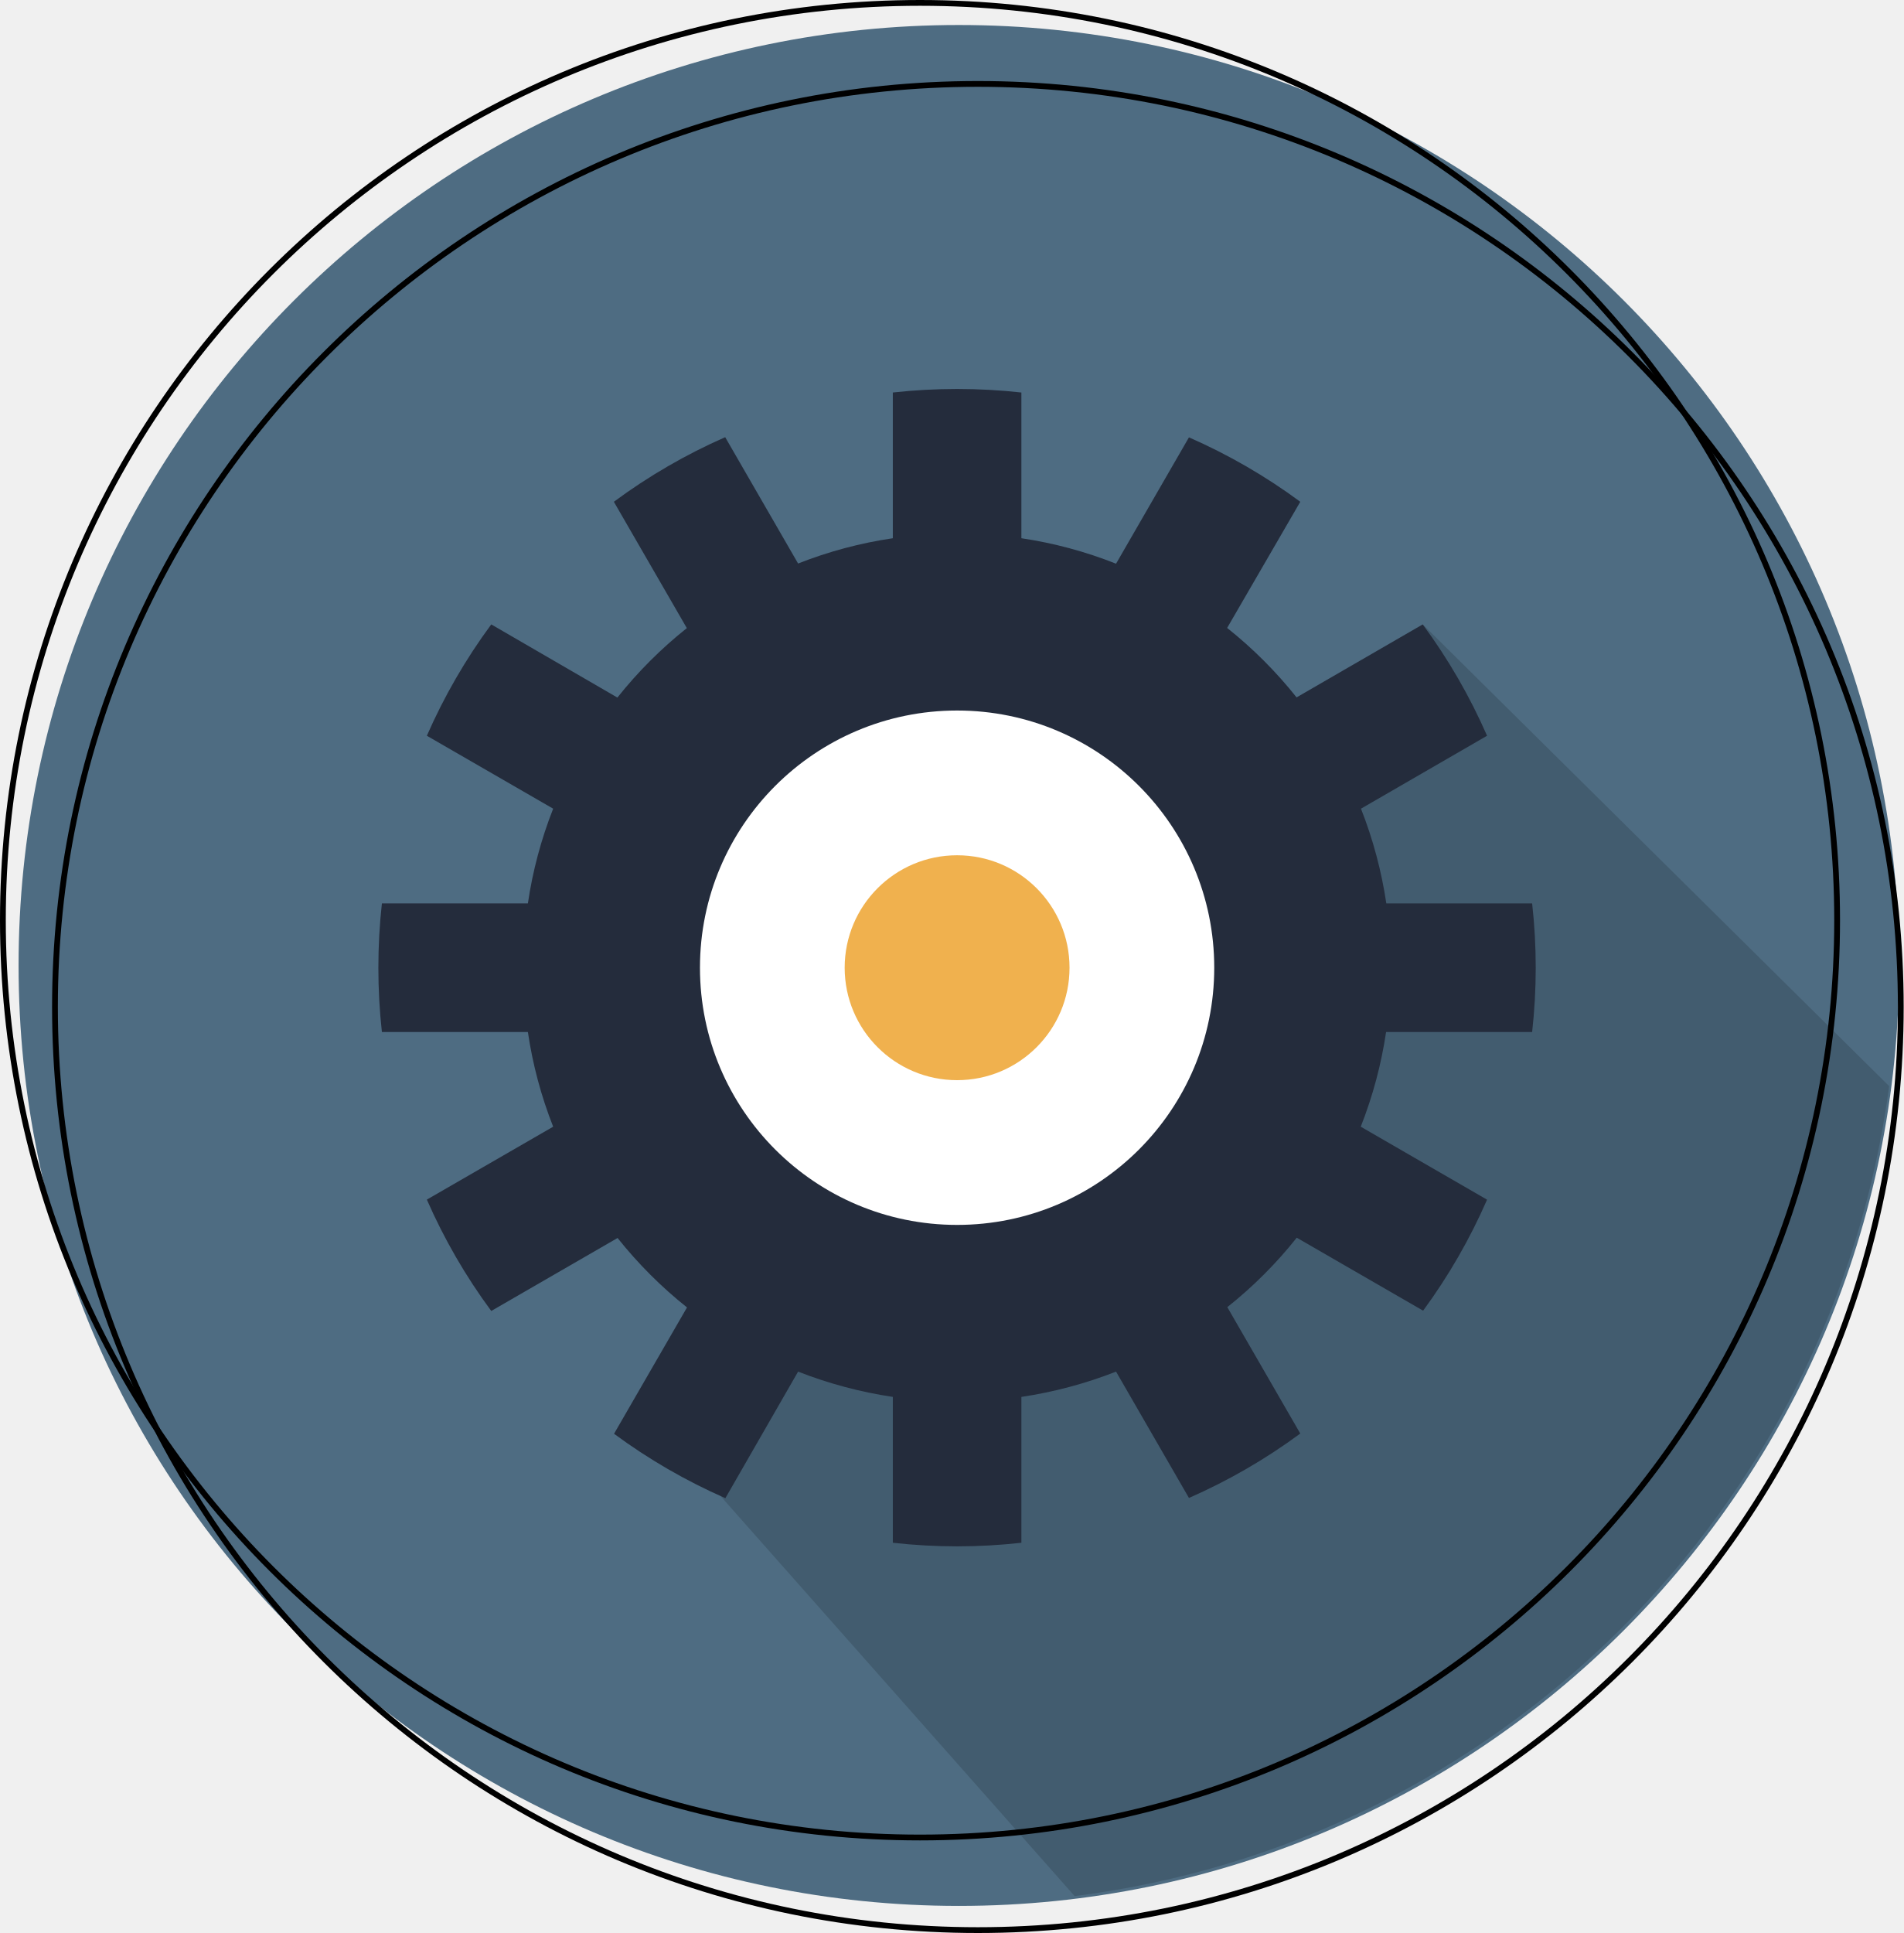
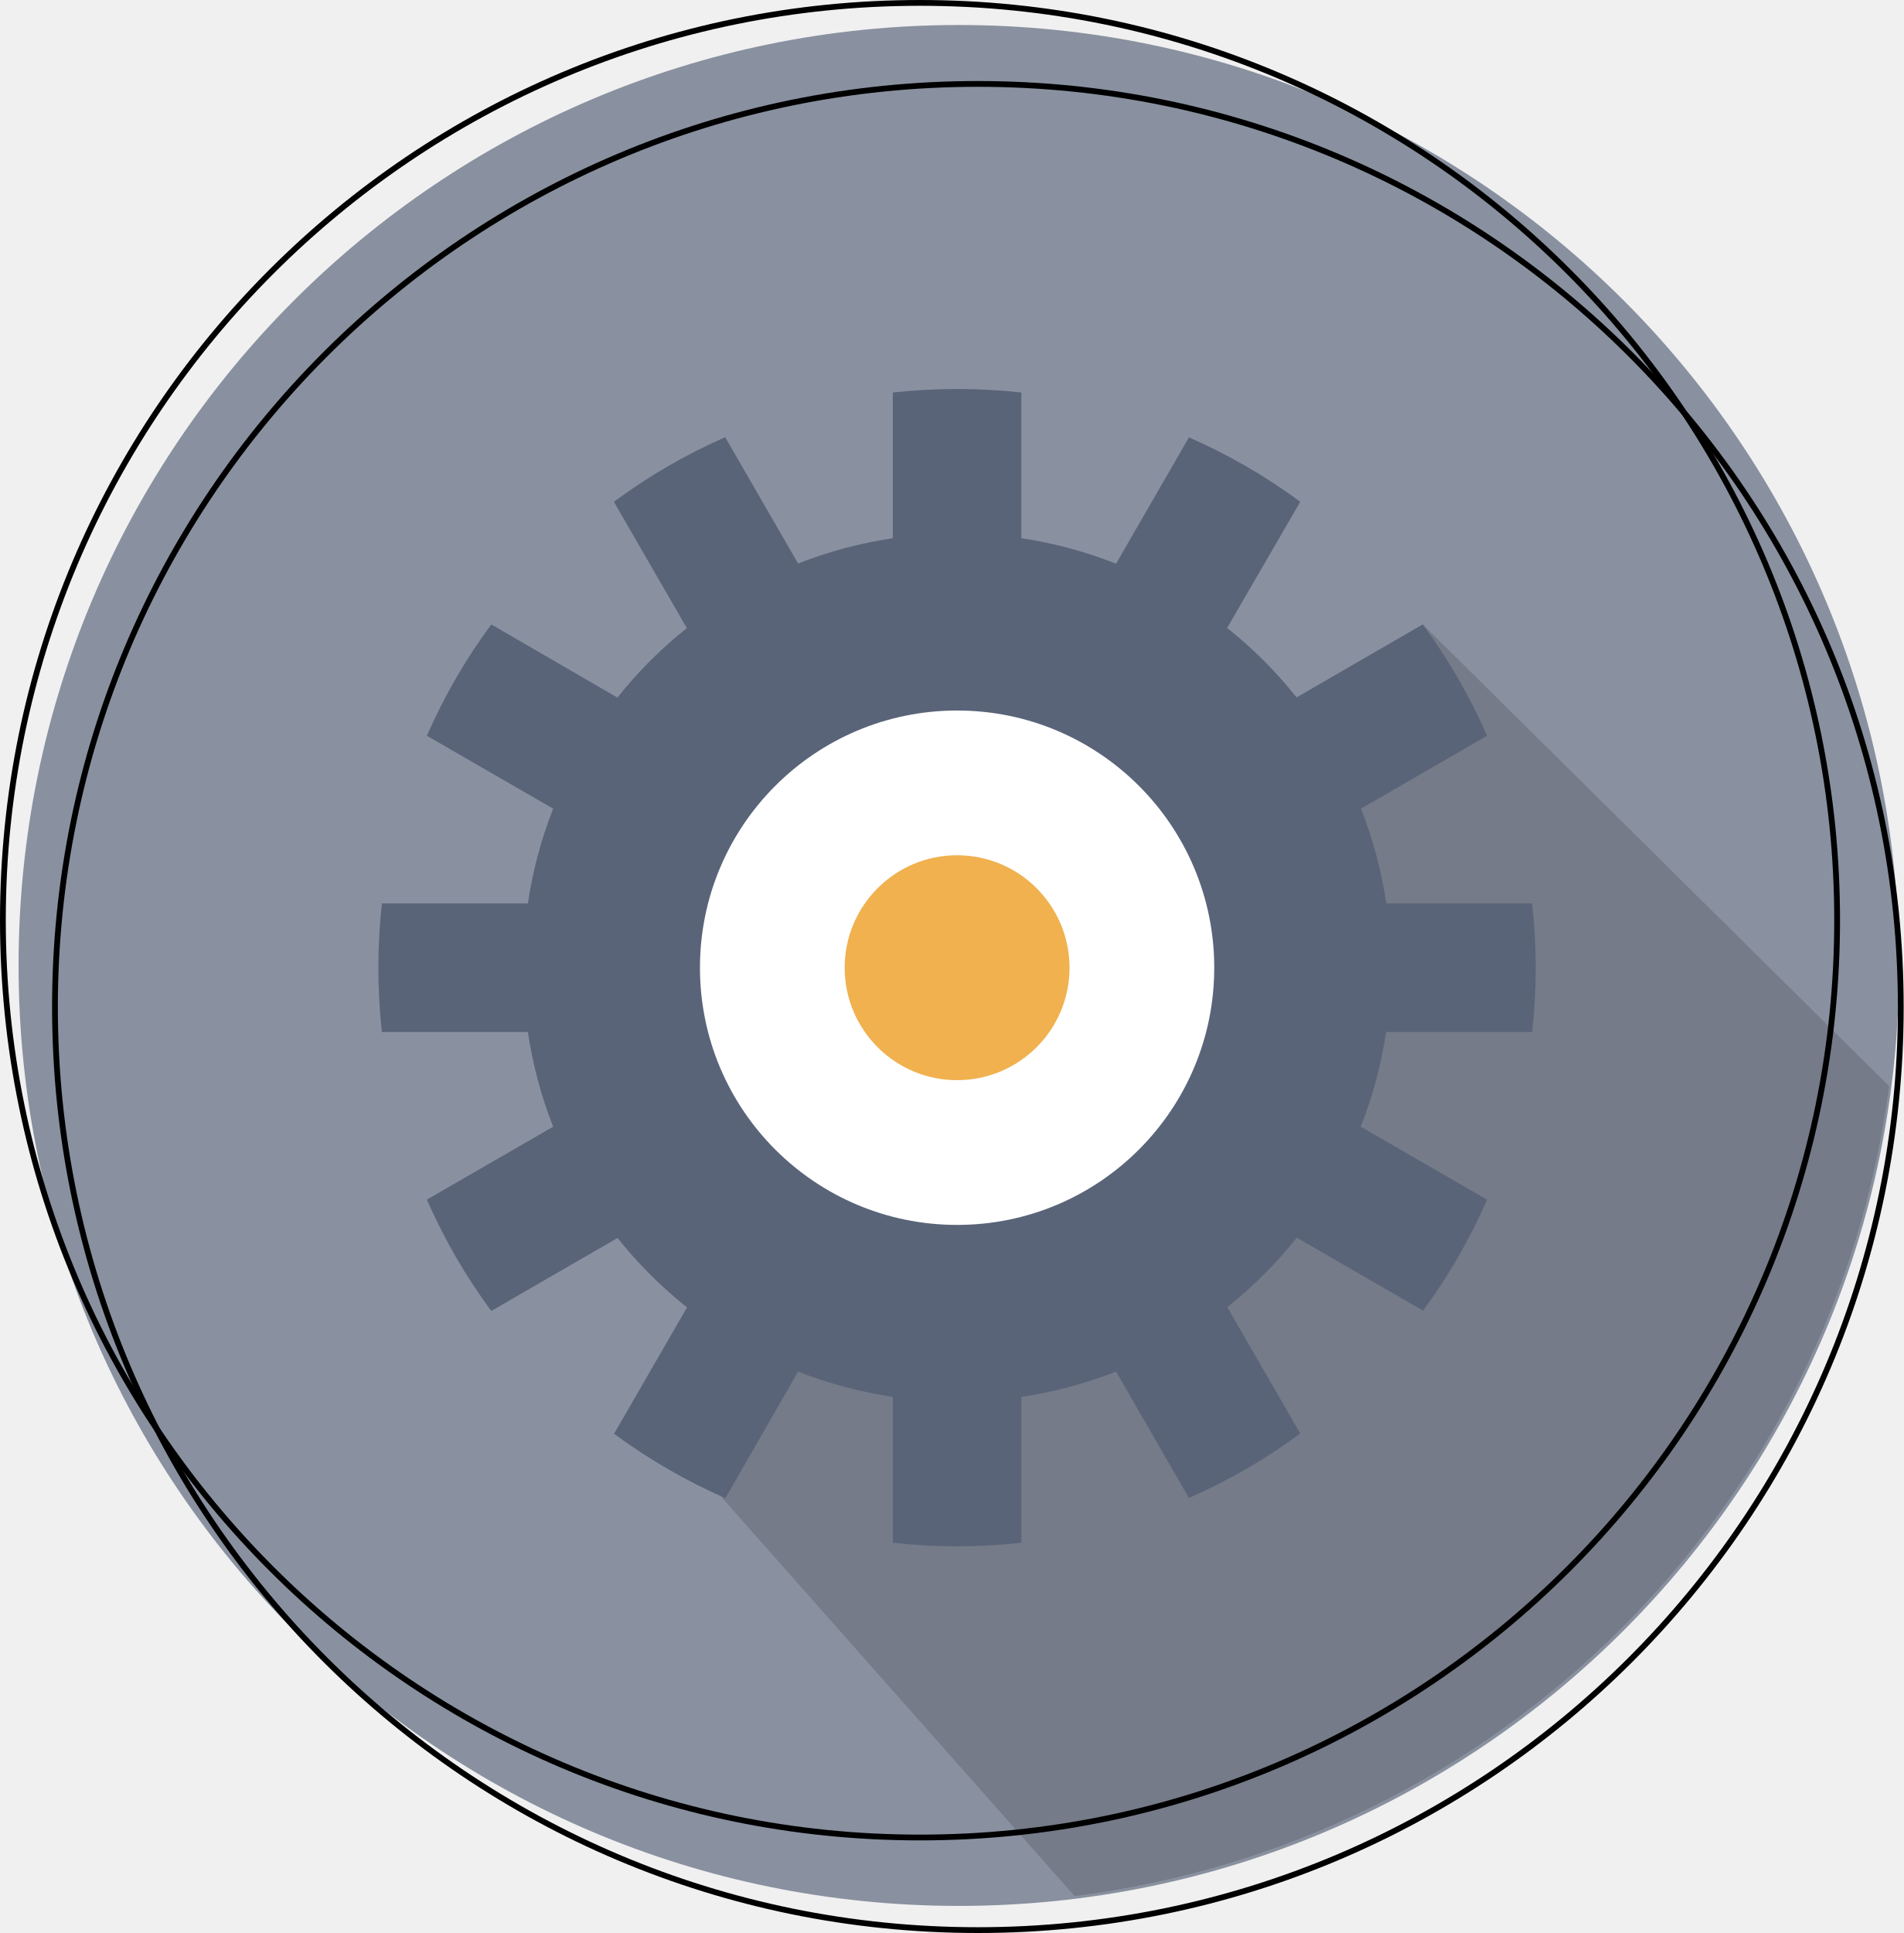
<svg xmlns="http://www.w3.org/2000/svg" viewBox="0 0 329 334">
-   <circle cx="165.71" cy="166.82" r="162.5" style="fill:#4e6c82" />
+   <circle cx="165.71" cy="166.82" r="162.5" style="fill:#8991a0" />
  <circle cx="169" cy="174" r="159.5" style="fill:none;stroke:#000;stroke-miterlimit:10" />
  <circle cx="159" cy="159" r="158.5" style="fill:none;stroke:#000;stroke-miterlimit:10" />
  <g style="opacity:0.15">
    <path d="M326.49,187.67,246,108,117,250l68.72,77.62A162.58,162.58,0,0,0,326.49,187.67Z" />
  </g>
-   <path d="M264.79,178.32a99.85,99.85,0,0,0,0-22.22h-25.2a74.68,74.68,0,0,0-4.38-16.37L257,127.13a99.84,99.84,0,0,0-11.12-19.24L224.08,120.5a74.87,74.87,0,0,0-12-12L224.72,86.7a99.59,99.59,0,0,0-19.24-11.13L192.88,97.4A73.87,73.87,0,0,0,176.52,93V67.82a101.48,101.48,0,0,0-22.22,0V93a74.11,74.11,0,0,0-16.37,4.37l-12.6-21.83A99.89,99.89,0,0,0,106.09,86.7l12.61,21.83a75.29,75.29,0,0,0-12,12L84.9,107.89a99.89,99.89,0,0,0-11.13,19.24l21.83,12.6a74.11,74.11,0,0,0-4.37,16.37H66a101.48,101.48,0,0,0,0,22.22H91.23a74,74,0,0,0,4.37,16.36l-21.83,12.6A99.59,99.59,0,0,0,84.9,226.52l21.83-12.61a75.35,75.35,0,0,0,12,12l-12.61,21.83a100.41,100.41,0,0,0,19.24,11.13L137.93,237a75.22,75.22,0,0,0,16.37,4.37v25.2a99.85,99.85,0,0,0,22.22,0v-25.2A75.13,75.13,0,0,0,192.88,237l12.6,21.83a100.11,100.11,0,0,0,19.24-11.13l-12.61-21.84a74.46,74.46,0,0,0,12-12l21.84,12.61A99.76,99.76,0,0,0,257,207.29l-21.83-12.61a74.44,74.44,0,0,0,4.38-16.36Z" style="fill:#242c3c" />
+   <path d="M264.79,178.32a99.85,99.85,0,0,0,0-22.22h-25.2a74.68,74.68,0,0,0-4.38-16.37L257,127.13a99.84,99.84,0,0,0-11.12-19.24L224.08,120.5a74.87,74.87,0,0,0-12-12L224.72,86.7a99.59,99.59,0,0,0-19.24-11.13L192.88,97.4A73.87,73.87,0,0,0,176.52,93V67.82a101.48,101.48,0,0,0-22.22,0V93a74.11,74.11,0,0,0-16.37,4.37l-12.6-21.83A99.89,99.89,0,0,0,106.09,86.7l12.61,21.83a75.29,75.29,0,0,0-12,12L84.9,107.89a99.89,99.89,0,0,0-11.13,19.24l21.83,12.6a74.11,74.11,0,0,0-4.37,16.37H66a101.48,101.48,0,0,0,0,22.22H91.23a74,74,0,0,0,4.37,16.36l-21.83,12.6A99.59,99.59,0,0,0,84.9,226.52l21.83-12.61a75.35,75.35,0,0,0,12,12l-12.61,21.83a100.41,100.41,0,0,0,19.24,11.13L137.93,237a75.22,75.22,0,0,0,16.37,4.37v25.2a99.85,99.85,0,0,0,22.22,0v-25.2A75.13,75.13,0,0,0,192.88,237l12.6,21.83a100.11,100.11,0,0,0,19.24-11.13l-12.61-21.84a74.46,74.46,0,0,0,12-12l21.84,12.61A99.76,99.76,0,0,0,257,207.29l-21.83-12.61a74.44,74.44,0,0,0,4.38-16.36Z" style="fill:#5a6479" />
  <circle cx="165.41" cy="167.21" r="44.44" style="fill:#fff" />
  <circle cx="165.41" cy="167.21" r="19.43" style="fill:#f0b14e" />
</svg>
